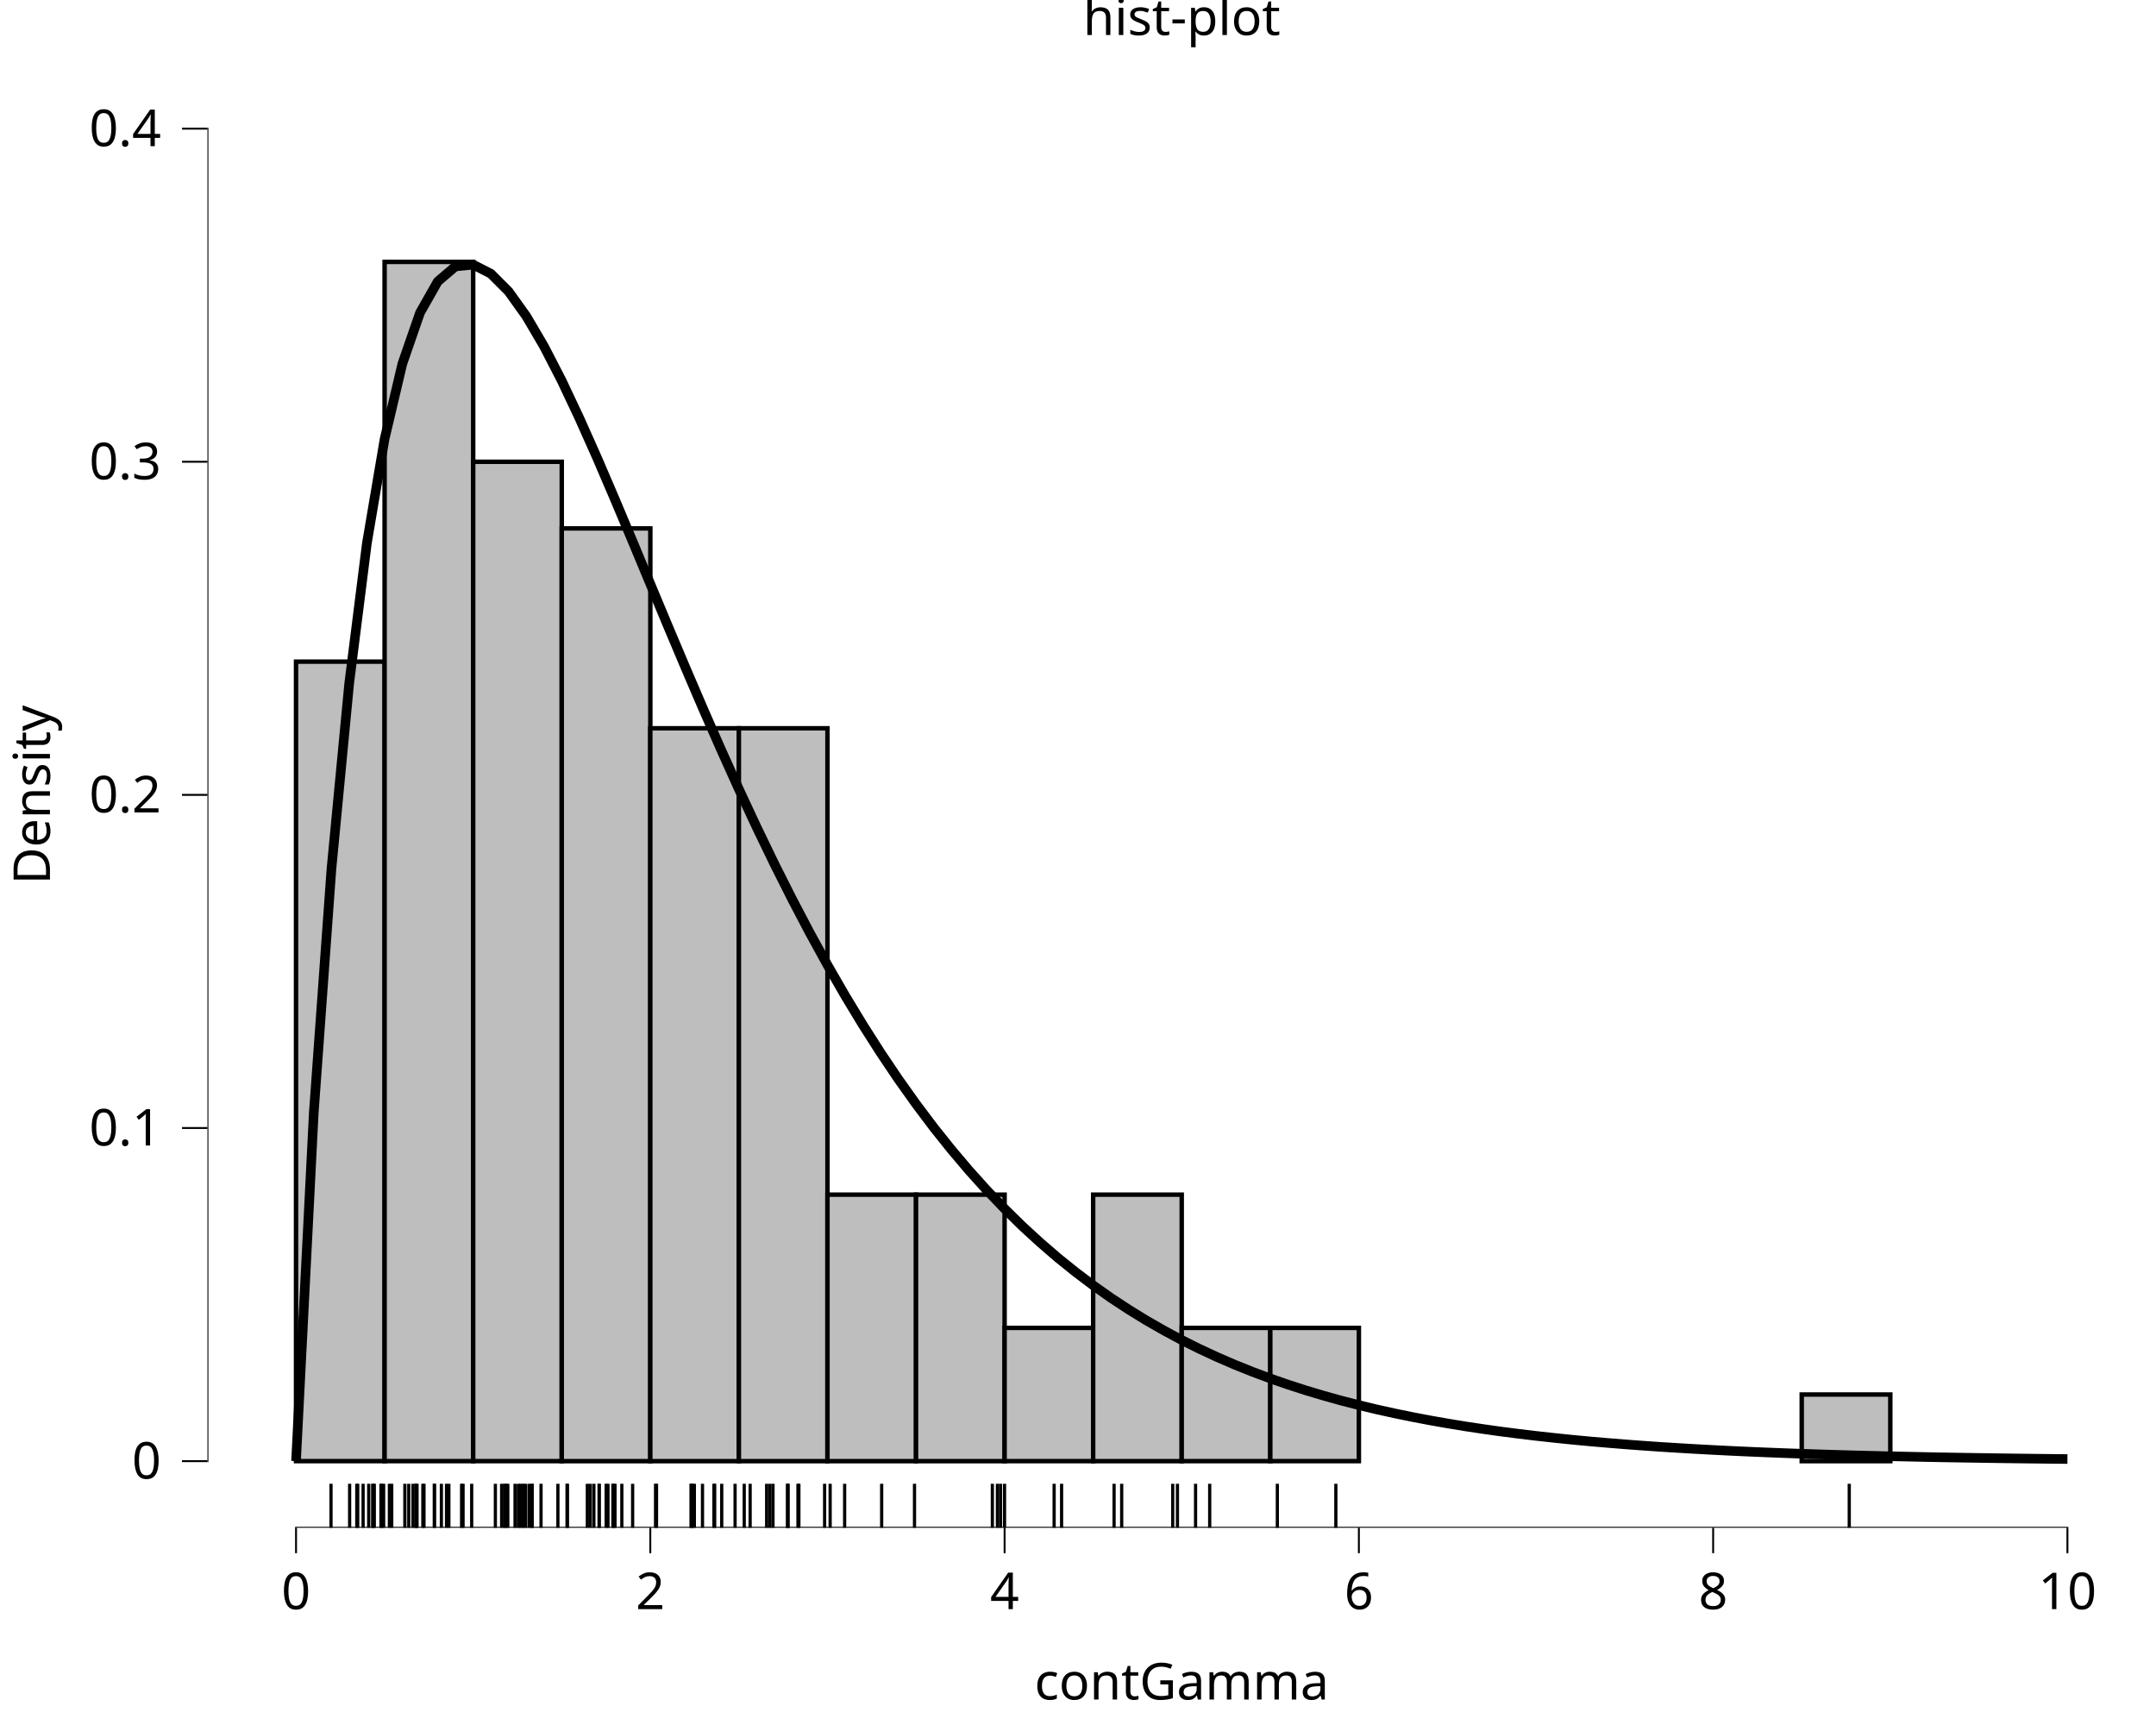
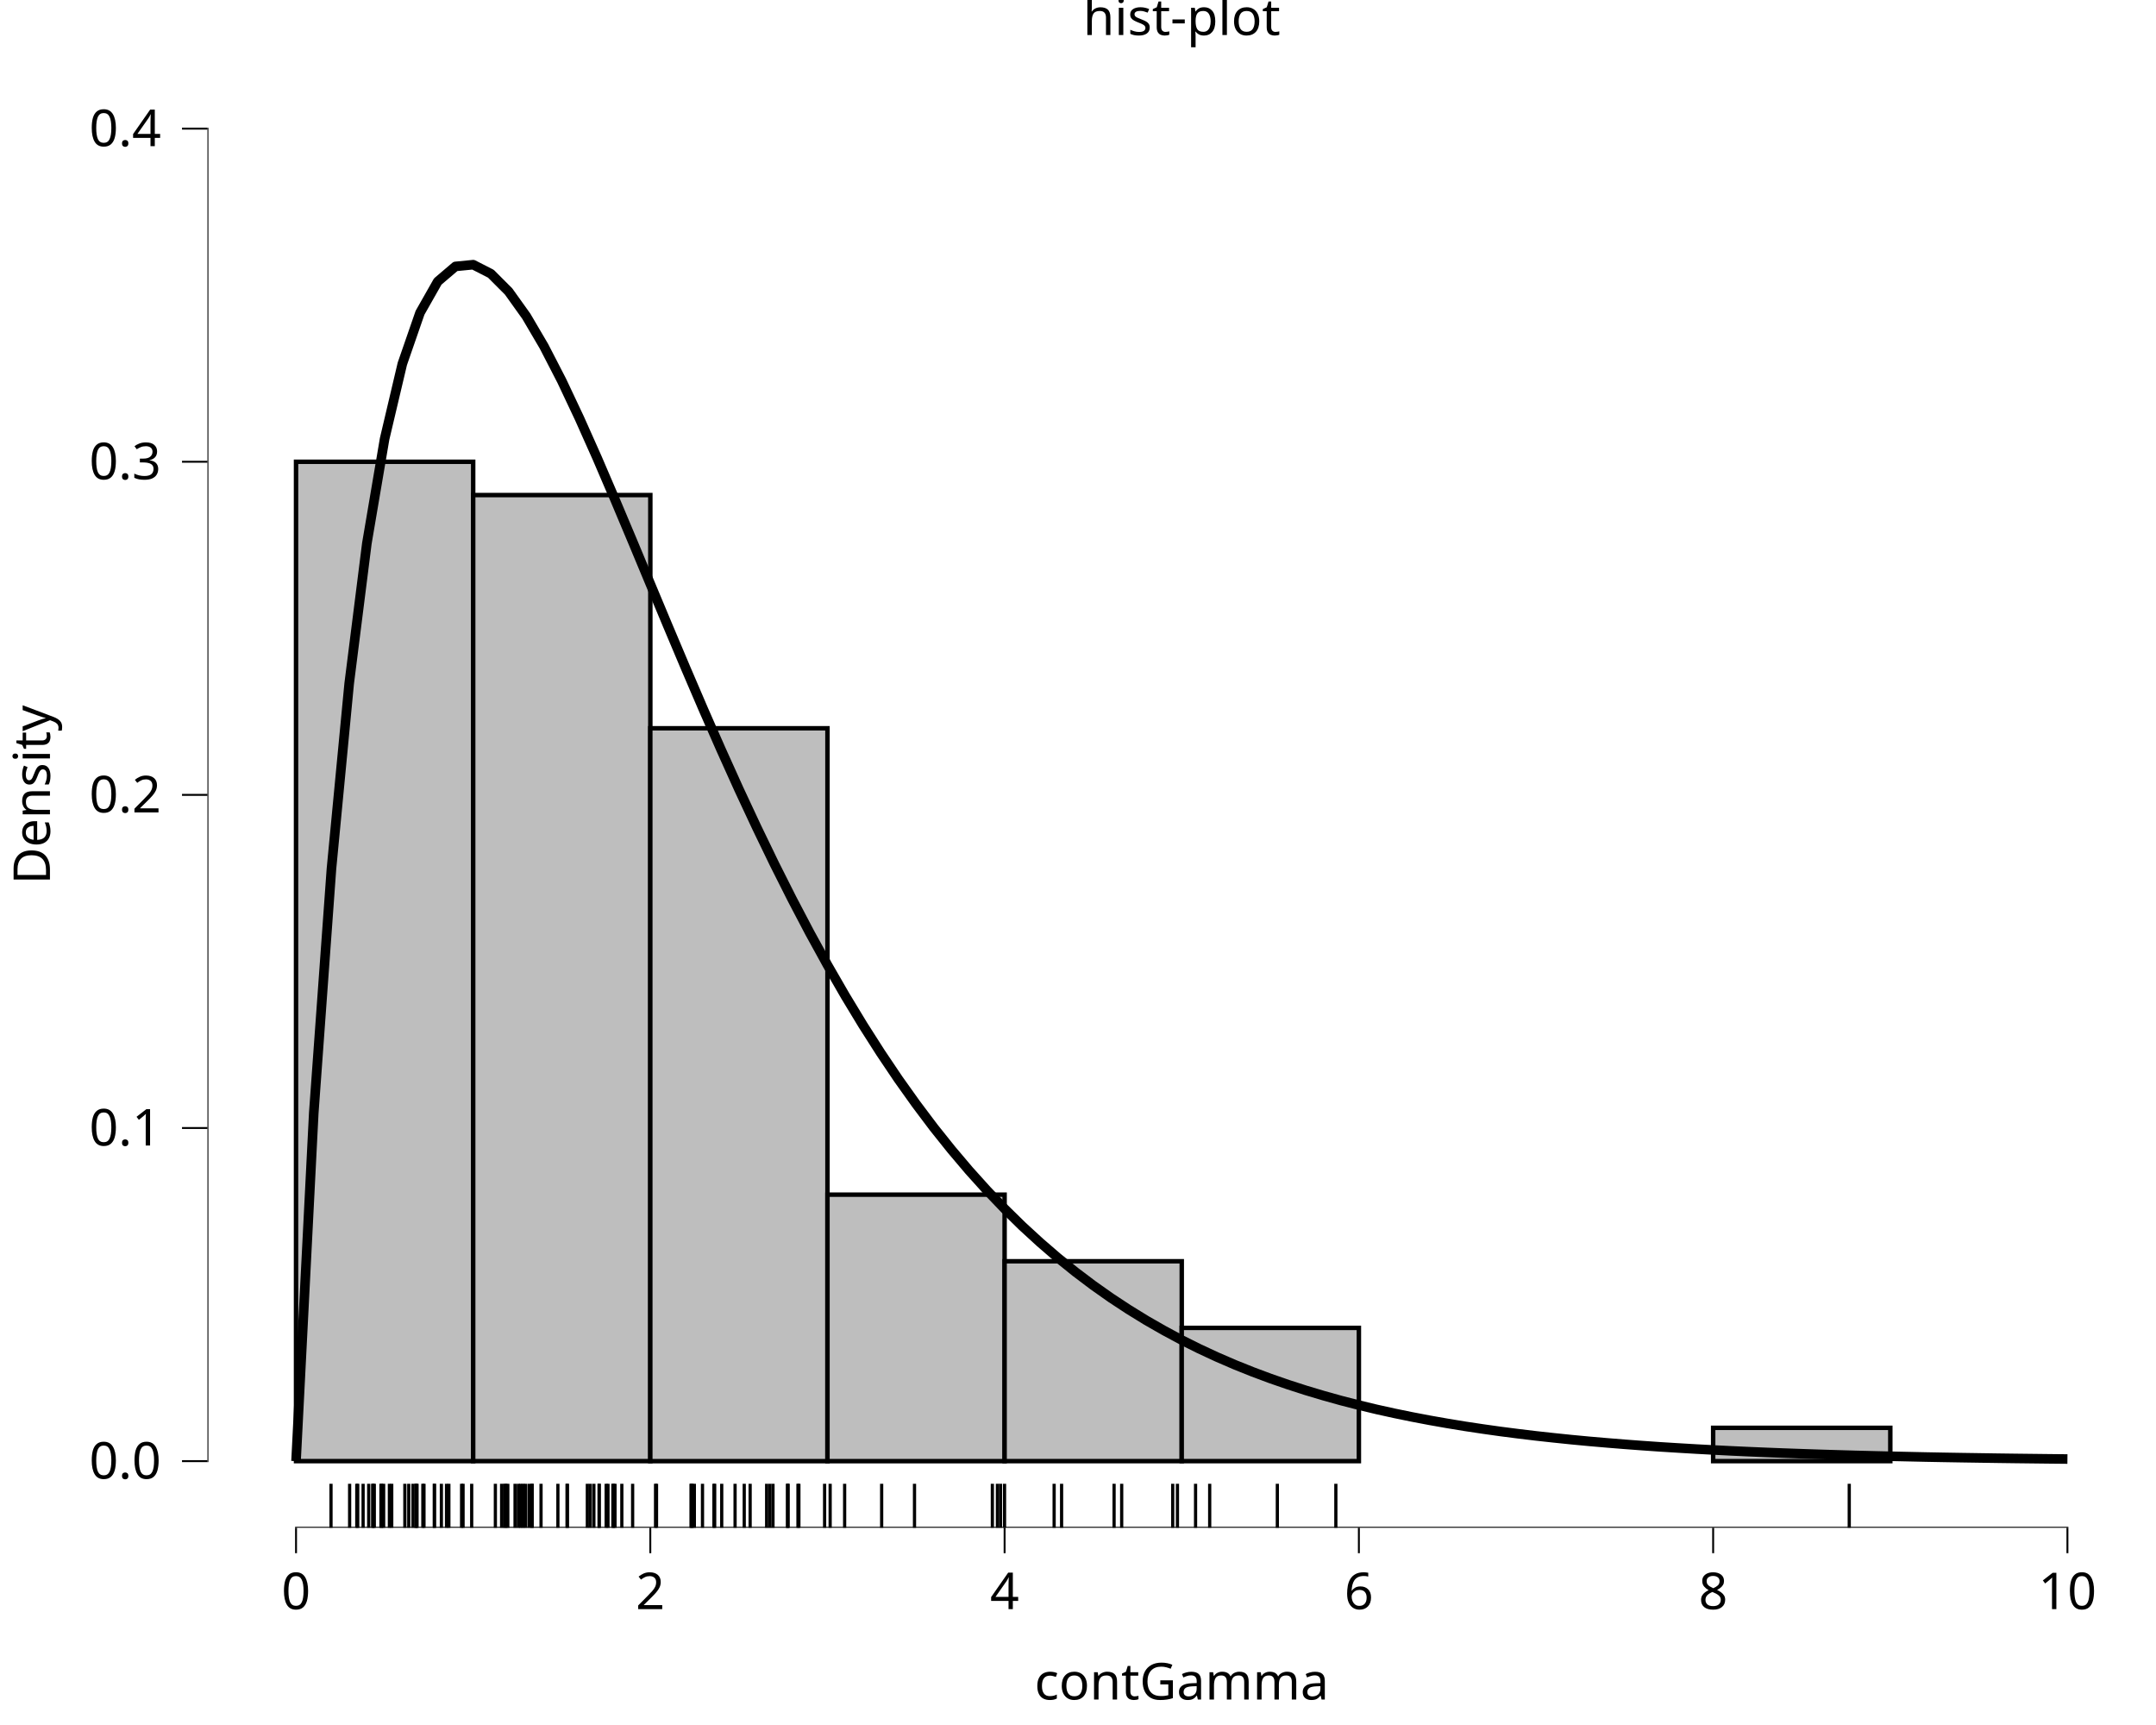
<svg xmlns="http://www.w3.org/2000/svg" class="svglite" data-engine-version="2.0" width="720.00pt" height="576.00pt" viewBox="0 0 720.00 576.00">
  <defs>
    <style type="text/css">
    .svglite line, .svglite polyline, .svglite polygon, .svglite path, .svglite rect, .svglite circle {
      fill: none;
      stroke: #000000;
      stroke-linecap: round;
      stroke-linejoin: round;
      stroke-miterlimit: 10.00;
    }
  </style>
  </defs>
  <rect width="100%" height="100%" style="stroke: none; fill: #FFFFFF;" />
  <defs>
    <clipPath id="cpMC4wMHw3MjAuMDB8MC4wMHw1NzYuMDA=">
      <rect x="0.00" y="0.00" width="720.00" height="576.00" />
    </clipPath>
  </defs>
  <g clip-path="url(#cpMC4wMHw3MjAuMDB8MC4wMHw1NzYuMDA=)">
    <rect x="-0" y="0.00" width="720.00" height="576.00" style="stroke-width: 10.67; stroke: none;" />
  </g>
  <defs>
    <clipPath id="cpNjkuMjh8NzIwLjAwfDIwLjcxfDUxMC4xNA==">
      <rect x="69.28" y="20.71" width="650.72" height="489.43" />
    </clipPath>
  </defs>
  <g clip-path="url(#cpNjkuMjh8NzIwLjAwfDIwLjcxfDUxMC4xNA==)">
    <rect x="69.28" y="20.71" width="650.72" height="489.43" style="stroke-width: 10.67; stroke: none;" />
-     <rect x="98.86" y="220.93" width="29.58" height="266.96" style="stroke-width: 1.49; stroke-linecap: butt; stroke-linejoin: miter; fill: #BEBEBE;" />
-     <rect x="128.44" y="87.45" width="29.58" height="400.44" style="stroke-width: 1.49; stroke-linecap: butt; stroke-linejoin: miter; fill: #BEBEBE;" />
-     <rect x="158.02" y="154.19" width="29.58" height="333.70" style="stroke-width: 1.49; stroke-linecap: butt; stroke-linejoin: miter; fill: #BEBEBE;" />
-     <rect x="187.60" y="176.44" width="29.58" height="311.46" style="stroke-width: 1.49; stroke-linecap: butt; stroke-linejoin: miter; fill: #BEBEBE;" />
-     <rect x="217.17" y="243.18" width="29.58" height="244.72" style="stroke-width: 1.49; stroke-linecap: butt; stroke-linejoin: miter; fill: #BEBEBE;" />
-     <rect x="246.75" y="243.18" width="29.58" height="244.72" style="stroke-width: 1.49; stroke-linecap: butt; stroke-linejoin: miter; fill: #BEBEBE;" />
-     <rect x="276.33" y="398.91" width="29.58" height="88.99" style="stroke-width: 1.49; stroke-linecap: butt; stroke-linejoin: miter; fill: #BEBEBE;" />
-     <rect x="305.91" y="398.91" width="29.58" height="88.99" style="stroke-width: 1.49; stroke-linecap: butt; stroke-linejoin: miter; fill: #BEBEBE;" />
-     <rect x="335.49" y="443.40" width="29.58" height="44.49" style="stroke-width: 1.49; stroke-linecap: butt; stroke-linejoin: miter; fill: #BEBEBE;" />
-     <rect x="365.06" y="398.91" width="29.58" height="88.99" style="stroke-width: 1.49; stroke-linecap: butt; stroke-linejoin: miter; fill: #BEBEBE;" />
-     <rect x="394.64" y="443.40" width="29.58" height="44.49" style="stroke-width: 1.49; stroke-linecap: butt; stroke-linejoin: miter; fill: #BEBEBE;" />
-     <rect x="424.22" y="443.40" width="29.58" height="44.49" style="stroke-width: 1.49; stroke-linecap: butt; stroke-linejoin: miter; fill: #BEBEBE;" />
-     <rect x="453.80" y="487.89" width="29.58" height="0.00" style="stroke-width: 1.49; stroke-linecap: butt; stroke-linejoin: miter; fill: #BEBEBE;" />
-     <rect x="483.38" y="487.89" width="29.58" height="0.00" style="stroke-width: 1.49; stroke-linecap: butt; stroke-linejoin: miter; fill: #BEBEBE;" />
-     <rect x="512.95" y="487.89" width="29.58" height="0.00" style="stroke-width: 1.49; stroke-linecap: butt; stroke-linejoin: miter; fill: #BEBEBE;" />
-     <rect x="542.53" y="487.89" width="29.58" height="0.00" style="stroke-width: 1.49; stroke-linecap: butt; stroke-linejoin: miter; fill: #BEBEBE;" />
-     <rect x="572.11" y="487.89" width="29.58" height="0.00" style="stroke-width: 1.49; stroke-linecap: butt; stroke-linejoin: miter; fill: #BEBEBE;" />
-     <rect x="601.69" y="465.65" width="29.58" height="22.25" style="stroke-width: 1.49; stroke-linecap: butt; stroke-linejoin: miter; fill: #BEBEBE;" />
+     <rect x="98.86" y="154.19" width="59.16" height="333.70" style="stroke-width: 1.49; stroke-linecap: butt; stroke-linejoin: miter; fill: #BEBEBE;" />
+     <rect x="158.02" y="165.31" width="59.16" height="322.58" style="stroke-width: 1.49; stroke-linecap: butt; stroke-linejoin: miter; fill: #BEBEBE;" />
+     <rect x="217.17" y="243.18" width="59.16" height="244.72" style="stroke-width: 1.49; stroke-linecap: butt; stroke-linejoin: miter; fill: #BEBEBE;" />
+     <rect x="276.33" y="398.91" width="59.16" height="88.99" style="stroke-width: 1.49; stroke-linecap: butt; stroke-linejoin: miter; fill: #BEBEBE;" />
+     <rect x="335.49" y="421.15" width="59.16" height="66.74" style="stroke-width: 1.49; stroke-linecap: butt; stroke-linejoin: miter; fill: #BEBEBE;" />
+     <rect x="394.64" y="443.40" width="59.16" height="44.49" style="stroke-width: 1.49; stroke-linecap: butt; stroke-linejoin: miter; fill: #BEBEBE;" />
+     <rect x="453.80" y="487.89" width="59.16" height="0.00" style="stroke-width: 1.49; stroke-linecap: butt; stroke-linejoin: miter; fill: #BEBEBE;" />
+     <rect x="512.95" y="487.89" width="59.16" height="0.00" style="stroke-width: 1.49; stroke-linecap: butt; stroke-linejoin: miter; fill: #BEBEBE;" />
+     <rect x="572.11" y="476.77" width="59.16" height="11.12" style="stroke-width: 1.49; stroke-linecap: butt; stroke-linejoin: miter; fill: #BEBEBE;" />
    <line x1="145.06" y1="510.14" x2="145.06" y2="495.46" style="stroke-width: 1.07; stroke-linecap: butt;" />
    <line x1="197.13" y1="510.14" x2="197.13" y2="495.46" style="stroke-width: 1.07; stroke-linecap: butt;" />
    <line x1="168.47" y1="510.14" x2="168.47" y2="495.46" style="stroke-width: 1.07; stroke-linecap: butt;" />
    <line x1="177.62" y1="510.14" x2="177.62" y2="495.46" style="stroke-width: 1.07; stroke-linecap: butt;" />
    <line x1="168.92" y1="510.14" x2="168.92" y2="495.46" style="stroke-width: 1.07; stroke-linecap: butt;" />
    <line x1="245.48" y1="510.14" x2="245.48" y2="495.46" style="stroke-width: 1.07; stroke-linecap: butt;" />
    <line x1="189.36" y1="510.14" x2="189.36" y2="495.46" style="stroke-width: 1.07; stroke-linecap: butt;" />
    <line x1="119.46" y1="510.14" x2="119.46" y2="495.46" style="stroke-width: 1.07; stroke-linecap: butt;" />
    <line x1="121.26" y1="510.14" x2="121.26" y2="495.46" style="stroke-width: 1.07; stroke-linecap: butt;" />
    <line x1="263.19" y1="510.14" x2="263.19" y2="495.46" style="stroke-width: 1.07; stroke-linecap: butt;" />
    <line x1="334.13" y1="510.14" x2="334.13" y2="495.46" style="stroke-width: 1.07; stroke-linecap: butt;" />
    <line x1="256.02" y1="510.14" x2="256.02" y2="495.46" style="stroke-width: 1.07; stroke-linecap: butt;" />
    <line x1="125.00" y1="510.14" x2="125.00" y2="495.46" style="stroke-width: 1.07; stroke-linecap: butt;" />
    <line x1="138.97" y1="510.14" x2="138.97" y2="495.46" style="stroke-width: 1.07; stroke-linecap: butt;" />
    <line x1="248.54" y1="510.14" x2="248.54" y2="495.46" style="stroke-width: 1.07; stroke-linecap: butt;" />
    <line x1="294.43" y1="510.14" x2="294.43" y2="495.46" style="stroke-width: 1.07; stroke-linecap: butt;" />
    <line x1="211.27" y1="510.14" x2="211.27" y2="495.46" style="stroke-width: 1.07; stroke-linecap: butt;" />
    <line x1="203.04" y1="510.14" x2="203.04" y2="495.46" style="stroke-width: 1.07; stroke-linecap: butt;" />
    <line x1="234.60" y1="510.14" x2="234.60" y2="495.46" style="stroke-width: 1.07; stroke-linecap: butt;" />
    <line x1="154.64" y1="510.14" x2="154.64" y2="495.46" style="stroke-width: 1.07; stroke-linecap: butt;" />
    <line x1="266.48" y1="510.14" x2="266.48" y2="495.46" style="stroke-width: 1.07; stroke-linecap: butt;" />
    <line x1="207.66" y1="510.14" x2="207.66" y2="495.46" style="stroke-width: 1.07; stroke-linecap: butt;" />
    <line x1="399.26" y1="510.14" x2="399.26" y2="495.46" style="stroke-width: 1.07; stroke-linecap: butt;" />
    <line x1="180.68" y1="510.14" x2="180.68" y2="495.46" style="stroke-width: 1.07; stroke-linecap: butt;" />
    <line x1="130.04" y1="510.14" x2="130.04" y2="495.46" style="stroke-width: 1.07; stroke-linecap: butt;" />
    <line x1="372.05" y1="510.14" x2="372.05" y2="495.46" style="stroke-width: 1.07; stroke-linecap: butt;" />
    <line x1="403.98" y1="510.14" x2="403.98" y2="495.46" style="stroke-width: 1.07; stroke-linecap: butt;" />
    <line x1="238.67" y1="510.14" x2="238.67" y2="495.46" style="stroke-width: 1.07; stroke-linecap: butt;" />
    <line x1="266.79" y1="510.14" x2="266.79" y2="495.46" style="stroke-width: 1.07; stroke-linecap: butt;" />
    <line x1="137.91" y1="510.14" x2="137.91" y2="495.46" style="stroke-width: 1.07; stroke-linecap: butt;" />
    <line x1="331.40" y1="510.14" x2="331.40" y2="495.46" style="stroke-width: 1.07; stroke-linecap: butt;" />
    <line x1="230.83" y1="510.14" x2="230.83" y2="495.46" style="stroke-width: 1.07; stroke-linecap: butt;" />
    <line x1="167.52" y1="510.14" x2="167.52" y2="495.46" style="stroke-width: 1.07; stroke-linecap: butt;" />
    <line x1="110.54" y1="510.14" x2="110.54" y2="495.46" style="stroke-width: 1.07; stroke-linecap: butt;" />
    <line x1="138.89" y1="510.14" x2="138.89" y2="495.46" style="stroke-width: 1.07; stroke-linecap: butt;" />
    <line x1="393.21" y1="510.14" x2="393.21" y2="495.46" style="stroke-width: 1.07; stroke-linecap: butt;" />
    <line x1="263.00" y1="510.14" x2="263.00" y2="495.46" style="stroke-width: 1.07; stroke-linecap: butt;" />
    <line x1="189.50" y1="510.14" x2="189.50" y2="495.46" style="stroke-width: 1.07; stroke-linecap: butt;" />
    <line x1="333.09" y1="510.14" x2="333.09" y2="495.46" style="stroke-width: 1.07; stroke-linecap: butt;" />
    <line x1="157.52" y1="510.14" x2="157.52" y2="495.46" style="stroke-width: 1.07; stroke-linecap: butt;" />
    <line x1="141.59" y1="510.14" x2="141.59" y2="495.46" style="stroke-width: 1.07; stroke-linecap: butt;" />
    <line x1="135.20" y1="510.14" x2="135.20" y2="495.46" style="stroke-width: 1.07; stroke-linecap: butt;" />
    <line x1="127.45" y1="510.14" x2="127.45" y2="495.46" style="stroke-width: 1.07; stroke-linecap: butt;" />
    <line x1="238.42" y1="510.14" x2="238.42" y2="495.46" style="stroke-width: 1.07; stroke-linecap: butt;" />
    <line x1="202.43" y1="510.14" x2="202.43" y2="495.46" style="stroke-width: 1.07; stroke-linecap: butt;" />
    <line x1="354.52" y1="510.14" x2="354.52" y2="495.46" style="stroke-width: 1.07; stroke-linecap: butt;" />
    <line x1="169.58" y1="510.14" x2="169.58" y2="495.46" style="stroke-width: 1.07; stroke-linecap: butt;" />
    <line x1="275.38" y1="510.14" x2="275.38" y2="495.46" style="stroke-width: 1.07; stroke-linecap: butt;" />
    <line x1="123.13" y1="510.14" x2="123.13" y2="495.46" style="stroke-width: 1.07; stroke-linecap: butt;" />
    <line x1="116.76" y1="510.14" x2="116.76" y2="495.46" style="stroke-width: 1.07; stroke-linecap: butt;" />
    <line x1="128.12" y1="510.14" x2="128.12" y2="495.46" style="stroke-width: 1.07; stroke-linecap: butt;" />
    <line x1="141.21" y1="510.14" x2="141.21" y2="495.46" style="stroke-width: 1.07; stroke-linecap: butt;" />
    <line x1="174.65" y1="510.14" x2="174.65" y2="495.46" style="stroke-width: 1.07; stroke-linecap: butt;" />
    <line x1="263.06" y1="510.14" x2="263.06" y2="495.46" style="stroke-width: 1.07; stroke-linecap: butt;" />
    <line x1="196.14" y1="510.14" x2="196.14" y2="495.46" style="stroke-width: 1.07; stroke-linecap: butt;" />
    <line x1="231.88" y1="510.14" x2="231.88" y2="495.46" style="stroke-width: 1.07; stroke-linecap: butt;" />
    <line x1="352.03" y1="510.14" x2="352.03" y2="495.46" style="stroke-width: 1.07; stroke-linecap: butt;" />
    <line x1="149.11" y1="510.14" x2="149.11" y2="495.46" style="stroke-width: 1.07; stroke-linecap: butt;" />
    <line x1="198.33" y1="510.14" x2="198.33" y2="495.46" style="stroke-width: 1.07; stroke-linecap: butt;" />
    <line x1="250.51" y1="510.14" x2="250.51" y2="495.46" style="stroke-width: 1.07; stroke-linecap: butt;" />
    <line x1="173.10" y1="510.14" x2="173.10" y2="495.46" style="stroke-width: 1.07; stroke-linecap: butt;" />
    <line x1="177.72" y1="510.14" x2="177.72" y2="495.46" style="stroke-width: 1.07; stroke-linecap: butt;" />
    <line x1="186.31" y1="510.14" x2="186.31" y2="495.46" style="stroke-width: 1.07; stroke-linecap: butt;" />
    <line x1="257.10" y1="510.14" x2="257.10" y2="495.46" style="stroke-width: 1.07; stroke-linecap: butt;" />
    <line x1="124.46" y1="510.14" x2="124.46" y2="495.46" style="stroke-width: 1.07; stroke-linecap: butt;" />
    <line x1="258.14" y1="510.14" x2="258.14" y2="495.46" style="stroke-width: 1.07; stroke-linecap: butt;" />
    <line x1="149.90" y1="510.14" x2="149.90" y2="495.46" style="stroke-width: 1.07; stroke-linecap: butt;" />
    <line x1="335.47" y1="510.14" x2="335.47" y2="495.46" style="stroke-width: 1.07; stroke-linecap: butt;" />
    <line x1="374.59" y1="510.14" x2="374.59" y2="495.46" style="stroke-width: 1.07; stroke-linecap: butt;" />
    <line x1="391.63" y1="510.14" x2="391.63" y2="495.46" style="stroke-width: 1.07; stroke-linecap: butt;" />
    <line x1="204.89" y1="510.14" x2="204.89" y2="495.46" style="stroke-width: 1.07; stroke-linecap: butt;" />
    <line x1="139.27" y1="510.14" x2="139.27" y2="495.46" style="stroke-width: 1.07; stroke-linecap: butt;" />
    <line x1="119.15" y1="510.14" x2="119.15" y2="495.46" style="stroke-width: 1.07; stroke-linecap: butt;" />
    <line x1="218.92" y1="510.14" x2="218.92" y2="495.46" style="stroke-width: 1.07; stroke-linecap: butt;" />
    <line x1="230.84" y1="510.14" x2="230.84" y2="495.46" style="stroke-width: 1.07; stroke-linecap: butt;" />
    <line x1="205.38" y1="510.14" x2="205.38" y2="495.46" style="stroke-width: 1.07; stroke-linecap: butt;" />
    <line x1="175.44" y1="510.14" x2="175.44" y2="495.46" style="stroke-width: 1.07; stroke-linecap: butt;" />
    <line x1="154.15" y1="510.14" x2="154.15" y2="495.46" style="stroke-width: 1.07; stroke-linecap: butt;" />
    <line x1="617.56" y1="510.14" x2="617.56" y2="495.46" style="stroke-width: 1.07; stroke-linecap: butt;" />
    <line x1="305.40" y1="510.14" x2="305.40" y2="495.46" style="stroke-width: 1.07; stroke-linecap: butt;" />
    <line x1="241.02" y1="510.14" x2="241.02" y2="495.46" style="stroke-width: 1.07; stroke-linecap: butt;" />
    <line x1="200.10" y1="510.14" x2="200.10" y2="495.46" style="stroke-width: 1.07; stroke-linecap: butt;" />
    <line x1="145.07" y1="510.14" x2="145.07" y2="495.46" style="stroke-width: 1.07; stroke-linecap: butt;" />
    <line x1="165.43" y1="510.14" x2="165.43" y2="495.46" style="stroke-width: 1.07; stroke-linecap: butt;" />
    <line x1="124.62" y1="510.14" x2="124.62" y2="495.46" style="stroke-width: 1.07; stroke-linecap: butt;" />
    <line x1="231.16" y1="510.14" x2="231.16" y2="495.46" style="stroke-width: 1.07; stroke-linecap: butt;" />
    <line x1="136.51" y1="510.14" x2="136.51" y2="495.46" style="stroke-width: 1.07; stroke-linecap: butt;" />
    <line x1="446.11" y1="510.14" x2="446.11" y2="495.46" style="stroke-width: 1.07; stroke-linecap: butt;" />
    <line x1="173.88" y1="510.14" x2="173.88" y2="495.46" style="stroke-width: 1.07; stroke-linecap: butt;" />
    <line x1="200.07" y1="510.14" x2="200.07" y2="495.46" style="stroke-width: 1.07; stroke-linecap: butt;" />
    <line x1="204.67" y1="510.14" x2="204.67" y2="495.46" style="stroke-width: 1.07; stroke-linecap: butt;" />
    <line x1="176.64" y1="510.14" x2="176.64" y2="495.46" style="stroke-width: 1.07; stroke-linecap: butt;" />
    <line x1="219.25" y1="510.14" x2="219.25" y2="495.46" style="stroke-width: 1.07; stroke-linecap: butt;" />
    <line x1="282.07" y1="510.14" x2="282.07" y2="495.46" style="stroke-width: 1.07; stroke-linecap: butt;" />
    <line x1="147.40" y1="510.14" x2="147.40" y2="495.46" style="stroke-width: 1.07; stroke-linecap: butt;" />
    <line x1="426.57" y1="510.14" x2="426.57" y2="495.46" style="stroke-width: 1.07; stroke-linecap: butt;" />
    <line x1="130.82" y1="510.14" x2="130.82" y2="495.46" style="stroke-width: 1.07; stroke-linecap: butt;" />
    <line x1="127.22" y1="510.14" x2="127.22" y2="495.46" style="stroke-width: 1.07; stroke-linecap: butt;" />
    <line x1="277.23" y1="510.14" x2="277.23" y2="495.46" style="stroke-width: 1.07; stroke-linecap: butt;" />
    <line x1="172.00" y1="510.14" x2="172.00" y2="495.46" style="stroke-width: 1.07; stroke-linecap: butt;" />
    <polyline points="98.86,487.89 104.78,371.66 110.69,290.11 116.61,228.25 122.52,181.40 128.44,146.55 134.36,121.48 140.27,104.43 146.19,93.99 152.10,88.96 158.02,88.38 163.93,91.40 169.85,97.33 175.76,105.59 181.68,115.67 187.60,127.15 193.51,139.68 199.43,152.95 205.34,166.73 211.26,180.80 217.17,194.98 223.09,209.14 229.01,223.16 234.92,236.94 240.84,250.41 246.75,263.51 252.67,276.19 258.58,288.42 264.50,300.18 270.41,311.45 276.33,322.22 282.25,332.49 288.16,342.25 294.08,351.53 299.99,360.32 305.91,368.63 311.82,376.49 317.74,383.90 323.65,390.88 329.57,397.45 335.49,403.63 341.40,409.43 347.32,414.86 353.23,419.96 359.15,424.73 365.06,429.19 370.98,433.37 376.90,437.26 382.81,440.90 388.73,444.29 394.64,447.46 400.56,450.41 406.47,453.15 412.39,455.71 418.30,458.08 424.22,460.29 430.14,462.34 436.05,464.25 441.97,466.02 447.88,467.67 453.80,469.19 459.71,470.61 465.63,471.92 471.54,473.13 477.46,474.26 483.38,475.30 489.29,476.27 495.21,477.16 501.12,477.99 507.04,478.75 512.95,479.46 518.87,480.11 524.79,480.72 530.70,481.28 536.62,481.79 542.53,482.27 548.45,482.71 554.36,483.12 560.28,483.49 566.19,483.84 572.11,484.16 578.03,484.46 583.94,484.73 589.86,484.98 595.77,485.21 601.69,485.42 607.60,485.62 613.52,485.80 619.43,485.97 625.35,486.12 631.27,486.26 637.18,486.39 643.10,486.52 649.01,486.63 654.93,486.73 660.84,486.82 666.76,486.91 672.68,486.99 678.59,487.06 684.51,487.13 690.42,487.19 " style="stroke-width: 3.20; stroke-linecap: butt;" />
    <line x1="98.54" y1="510.14" x2="690.74" y2="510.14" style="stroke-width: 0.64; stroke-linecap: butt;" />
    <line x1="69.28" y1="488.21" x2="69.28" y2="42.64" style="stroke-width: 0.64; stroke-linecap: butt;" />
    <rect x="69.28" y="20.71" width="650.72" height="489.43" style="stroke-width: 0.00; stroke: none;" />
  </g>
  <g clip-path="url(#cpMC4wMHw3MjAuMDB8MC4wMHw1NzYuMDA=)">
    <polyline points="69.28,510.14 69.28,20.71 " style="stroke-width: 0.00; stroke: none; stroke-linecap: butt;" />
-     <text x="53.81" y="493.74" text-anchor="end" style="font-size: 17.00px; font-family: sans;" textLength="9.46px" lengthAdjust="spacingAndGlyphs">0</text>
+     <text x="53.81" y="493.74" text-anchor="end" style="font-size: 17.00px; font-family: sans;" textLength="23.63px" lengthAdjust="spacingAndGlyphs">0.0</text>
    <text x="53.81" y="382.51" text-anchor="end" style="font-size: 17.00px; font-family: sans;" textLength="23.63px" lengthAdjust="spacingAndGlyphs">0.1</text>
    <text x="53.81" y="271.27" text-anchor="end" style="font-size: 17.00px; font-family: sans;" textLength="23.63px" lengthAdjust="spacingAndGlyphs">0.2</text>
    <text x="53.81" y="160.04" text-anchor="end" style="font-size: 17.00px; font-family: sans;" textLength="23.63px" lengthAdjust="spacingAndGlyphs">0.3</text>
    <text x="53.81" y="48.80" text-anchor="end" style="font-size: 17.00px; font-family: sans;" textLength="23.63px" lengthAdjust="spacingAndGlyphs">0.4</text>
    <polyline points="60.78,487.89 69.28,487.89 " style="stroke-width: 0.64; stroke-linecap: butt;" />
    <polyline points="60.78,376.66 69.28,376.66 " style="stroke-width: 0.64; stroke-linecap: butt;" />
    <polyline points="60.78,265.42 69.28,265.42 " style="stroke-width: 0.64; stroke-linecap: butt;" />
    <polyline points="60.78,154.19 69.28,154.19 " style="stroke-width: 0.64; stroke-linecap: butt;" />
    <polyline points="60.78,42.95 69.28,42.95 " style="stroke-width: 0.64; stroke-linecap: butt;" />
    <polyline points="69.28,510.14 720.00,510.14 " style="stroke-width: 0.00; stroke: none; stroke-linecap: butt;" />
    <polyline points="98.86,518.64 98.86,510.14 " style="stroke-width: 0.64; stroke-linecap: butt;" />
    <polyline points="217.17,518.64 217.17,510.14 " style="stroke-width: 0.64; stroke-linecap: butt;" />
    <polyline points="335.49,518.64 335.49,510.14 " style="stroke-width: 0.64; stroke-linecap: butt;" />
    <polyline points="453.80,518.64 453.80,510.14 " style="stroke-width: 0.64; stroke-linecap: butt;" />
    <polyline points="572.11,518.64 572.11,510.14 " style="stroke-width: 0.64; stroke-linecap: butt;" />
    <polyline points="690.42,518.64 690.42,510.14 " style="stroke-width: 0.64; stroke-linecap: butt;" />
    <text x="98.86" y="537.32" text-anchor="middle" style="font-size: 17.00px; font-family: sans;" textLength="9.46px" lengthAdjust="spacingAndGlyphs">0</text>
    <text x="217.17" y="537.32" text-anchor="middle" style="font-size: 17.00px; font-family: sans;" textLength="9.46px" lengthAdjust="spacingAndGlyphs">2</text>
    <text x="335.49" y="537.32" text-anchor="middle" style="font-size: 17.00px; font-family: sans;" textLength="9.46px" lengthAdjust="spacingAndGlyphs">4</text>
    <text x="453.80" y="537.32" text-anchor="middle" style="font-size: 17.00px; font-family: sans;" textLength="9.46px" lengthAdjust="spacingAndGlyphs">6</text>
    <text x="572.11" y="537.32" text-anchor="middle" style="font-size: 17.00px; font-family: sans;" textLength="9.46px" lengthAdjust="spacingAndGlyphs">8</text>
    <text x="690.42" y="537.32" text-anchor="middle" style="font-size: 17.00px; font-family: sans;" textLength="18.91px" lengthAdjust="spacingAndGlyphs">10</text>
    <text x="394.64" y="567.49" text-anchor="middle" style="font-size: 17.00px; font-family: sans;" textLength="92.62px" lengthAdjust="spacingAndGlyphs">contGamma</text>
    <text transform="translate(16.68,265.42) rotate(-90)" text-anchor="middle" style="font-size: 17.00px; font-family: sans;" textLength="56.70px" lengthAdjust="spacingAndGlyphs">Density</text>
    <text x="394.64" y="11.70" text-anchor="middle" style="font-size: 17.00px; font-family: sans;" textLength="59.53px" lengthAdjust="spacingAndGlyphs">hist-plot</text>
  </g>
</svg>
